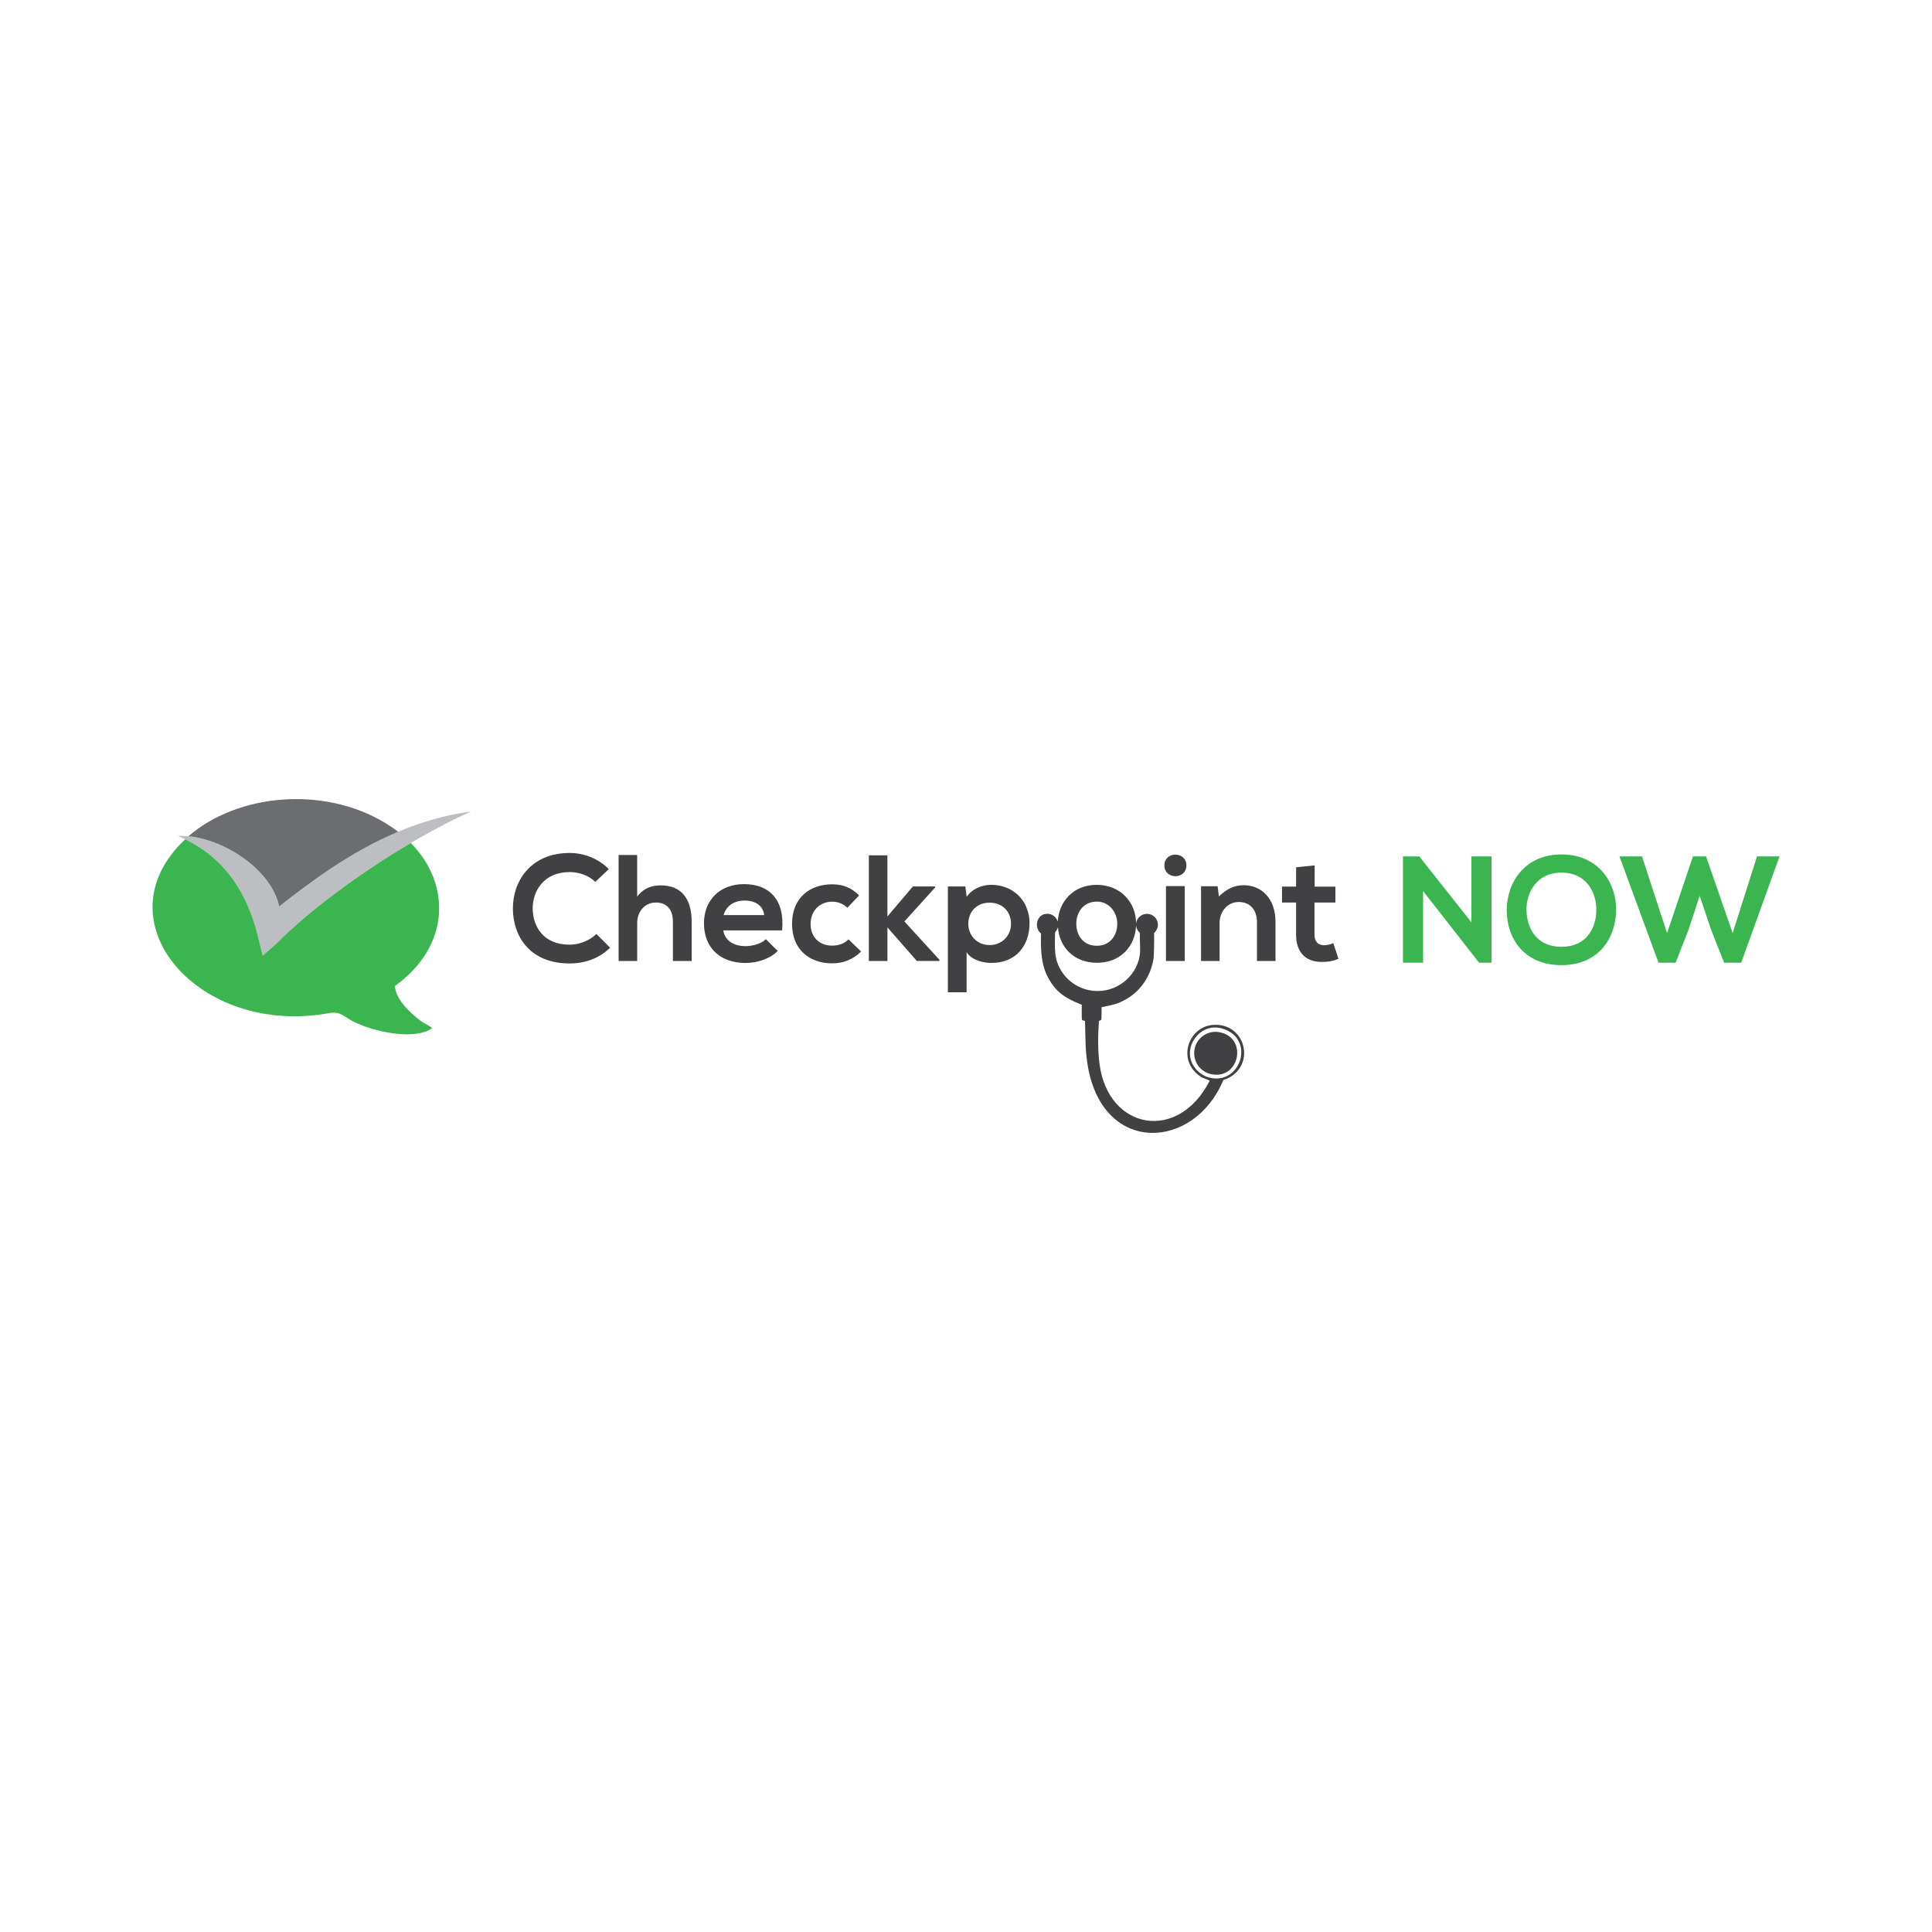
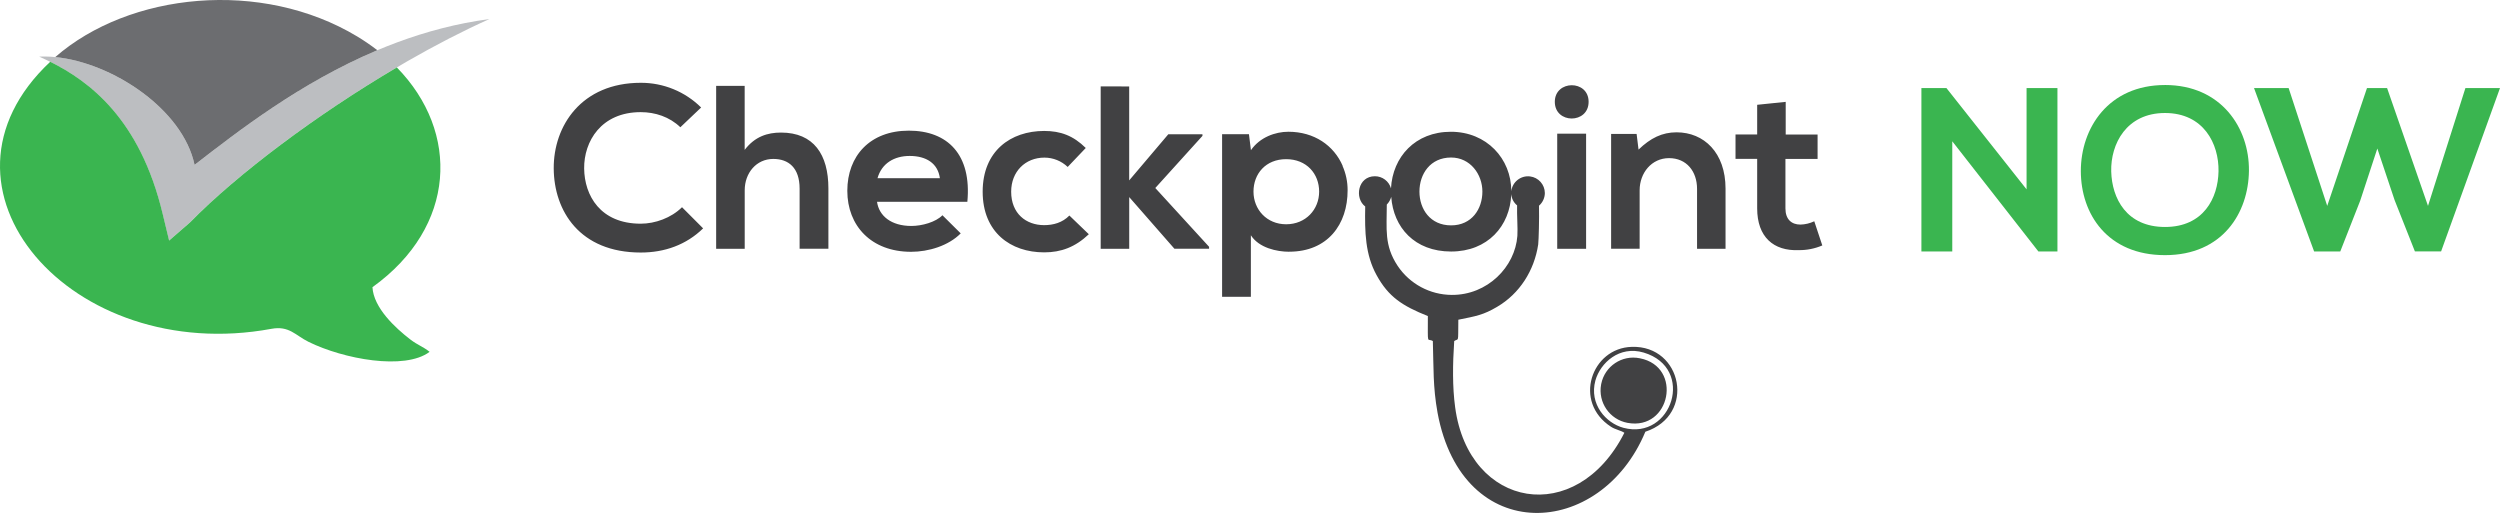
- <svg xmlns="http://www.w3.org/2000/svg" id="Layer_1" data-name="Layer 1" viewBox="0 0 2000 2000">
+ <svg xmlns="http://www.w3.org/2000/svg" id="Layer_1" data-name="Layer 1" viewBox="0 0 1684.24 345.57">
  <defs>
-     <style>.cls-1{fill:#414143;}.cls-1,.cls-4,.cls-5{fill-rule:evenodd;}.cls-2,.cls-5{fill:#3ab550;}.cls-3{fill:#bcbec1;}.cls-4{fill:#6c6d70;}</style>
+     <style>
+       .cls-1 {
+         fill: #bcbec1;
+       }
+ 
+       .cls-2, .cls-3, .cls-4 {
+         fill-rule: evenodd;
+       }
+ 
+       .cls-2, .cls-5 {
+         fill: #3ab550;
+       }
+ 
+       .cls-3 {
+         fill: #6c6d70;
+       }
+ 
+       .cls-4 {
+         fill: #414143;
+       }
+     </style>
  </defs>
-   <path class="cls-1" d="M640.38,885.07h0V994.82h19.24V955.4c0-11.66,7.85-21.11,19.24-21.11,10.27,0,17.74,5.93,17.74,20v40.52H716V954.11c0-22.76-9.89-37.58-31.93-37.58-9,0-17.57,2.6-24.48,11.66V885.07Zm108.7,62.21h0c2.82-10,11.21-15,21.68-15,11.19,0,19,5,20.35,15Zm60.53,15.89h0c3-31.82-13.27-47.93-39.42-47.93-25.38,0-41.45,17-41.45,40.52,0,24.63,16.07,41.1,43,41.1,11.75,0,25.19-4.08,33.4-12.41l-12.32-12.22c-4.47,4.64-13.82,7.22-20.91,7.22-13.65,0-21.85-6.83-23.15-16.28Zm68.73,9.25h0c-4.67,4.81-10.83,6.48-17,6.48-12.13,0-22.21-7.77-22.21-22.55,0-13.51,9.5-22.95,22.4-22.95a22.82,22.82,0,0,1,15.68,6.29l12.17-12.78c-8.41-8.31-17-11.47-28-11.47-22.6,0-41.45,13.51-41.45,40.91s18.85,40.89,41.45,40.89c11.4,0,20.91-3.54,30.06-12.22Zm21.1-87h0V994.82h19.22V960l30.43,34.77h23.37v-1.29l-36.23-39.6L968,918.76v-1.1H945l-26.36,31.09V885.46Zm124.94,92.89h0c-13.09,0-22-10-22-22s8.22-21.86,22-21.86c14,0,22.23,9.83,22.23,21.86s-9,22-22.23,22Zm2,18.51c-8.2,0-20.33-2.58-25.76-11.1v41.46H981.23V917.65h18.1l1.33,10.74c6-8.7,16.43-12.41,25.21-12.41,17.46,0,30.66,9.26,36.61,23l-.11,0a40.33,40.33,0,0,1,3.42,16.32c.08,23.11-13.48,41.49-39.37,41.49Zm-409-30c-7.28,7.22-18.12,11.1-27.82,11.1-27.26,0-37.92-19.05-38.11-37.21s11.4-37.94,38.11-37.94c9.71,0,19.43,3.16,26.7,10.18l14-13.31A57.55,57.55,0,0,0,589.6,883c-40,0-58.84,29.07-58.65,57.72s17.55,56.63,58.65,56.63c16.07,0,30.62-5.18,42-16.28Zm518.11-33.48h0c12.9,0,21.1,11.27,21.1,22.95s-7.1,22.76-21.1,22.76c-14.19,0-21.31-10.93-21.31-22.76s7.3-22.95,21.31-22.95Zm129.72,131.39h0c35.11,10.37,19.07,59.4-13.61,50.7-11.77-3.16-23.19-15.93-18.89-31.82,3.36-12.05,16.26-23.69,32.5-18.88Zm-2.42,3.89h0c28.95,5.73,20.56,48.83-8.41,43.48a22.21,22.21,0,0,1-17.72-26.3,22,22,0,0,1,26.13-17.18ZM1095.19,959.84h0a12.19,12.19,0,0,1-3,5.2c0,16.47-1.88,27.36,7.28,41.25a44.11,44.11,0,0,0,36.42,19.61c24.09.19,42.75-18.87,44.27-39.79.36-5.18-.39-13.7-.19-20.53a10.71,10.71,0,0,1-3.92-7.6c-.77,21.47-15.9,38.69-40.53,38.69-23.9,0-38.86-16.28-40.34-36.83Zm45.19,82.72h0c-.19,16.83.39,12.2-2.78,14.43-1.05,15.7-1.22,30.92.64,44.62,9.16,68.46,81.72,81,114,17.18-2.07-1.48-6.18-2.19-9-4.06-25.79-16.66-13.25-53.12,14-53.83,34-1.12,43.52,45.87,9.14,57.18-30,72.19-123.21,77.88-140-12.8-3.17-17.57-2.61-30.17-3.17-48.29-3.92-2.41-3.36,4.06-3.36-16.84-17.18-6.85-26.53-12.93-34.54-27.57-7.66-13.89-8-29-7.66-46.25-7.4-5.58-5-20.38,6.53-20.38a11.26,11.26,0,0,1,10.83,8.16c1.13-21.11,16.26-38.12,40.34-38.12,24.65,0,40.72,18.14,40.72,40a11.34,11.34,0,0,1,22.6,1.29,11.47,11.47,0,0,1-3.94,8.52c.19,9.08-.17,22.59-.54,26.11-2.63,17.57-12.52,33.13-27.65,42-9.33,5.54-14.19,6.29-26.15,8.7Zm65-146.75h0c0,15,22.77,15,22.77,0,0-14.8-22.77-14.8-22.77,0Zm21.08,21.47h0v77.54H1207V917.28Zm93.94,77.54h0V954.3c0-24.24-14.55-37.94-33-37.94-9.72,0-17.55,3.87-25.61,11.64l-1.3-10.54h-17.18v77.35h19.22V955.4c0-11.66,8.05-21.65,19.81-21.65,12.33,0,18.87,8.89,18.87,20.72v40.35Zm21.31-97h0v20h-14.59v16.45h14.59v33.33c0,19.24,11,28.84,28,28.13a39.08,39.08,0,0,0,15.88-3.16l-5.41-16.28a23.25,23.25,0,0,1-9.35,2.23c-6,0-10.08-3.54-10.08-10.91V934.29h21.66V917.84h-21.48v-22Z" />
-   <path class="cls-2" d="M1523.21,954.8l-54-68.26h-16.86V996.61h20.8V922.4l58,74.21H1544V886.55h-20.8Zm93.25-70.3c-38.11,0-56.7,29-56.7,57.94s17.95,56.67,56.7,56.67,56.23-28.41,56.55-56.84c.32-28.73-18.59-57.78-56.55-57.78Zm0,18.85c26,0,36.38,20.72,36.06,39.25-.32,18.06-10.08,37.53-36.06,37.53s-35.74-19.31-36.23-37.38c-.47-18.53,10.25-39.4,36.23-39.4Zm225.69-16.81h-23.3l-25.21,79.39-27.56-79.39h-13.54l-26.79,79.39-26-79.39h-23.32l40.49,110.07h17.63L1748,962.33l11.51-35.05L1771.13,962l13.69,34.59h17.65Z" />
-   <path class="cls-3" d="M184.32,865.36c39.84-1.89,96,31.91,104.68,72.94,42.07-32.64,111.29-86.69,198.62-98.24-71,31.74-157.1,91.43-201.78,137L271.77,989.3l-4.36-18.08c-16.76-70-56.08-93.75-83.09-105.86Z" />
-   <path class="cls-4" d="M195.13,865.68C245,822.14,334,812.9,398.54,851.77a142.56,142.56,0,0,1,13.57,9.28c-52,21.92-94,54.69-123.12,77.24-7.88-37.43-55.36-68.84-93.87-72.62Z" />
-   <path class="cls-5" d="M408.83,1020.68c.73,13.94,15.49,27.53,25.51,35.24,5,3.84,8.5,4.74,13,8.33-16.76,12.61-58.07,4.87-81.59-6.74-8.79-4.32-13-11-25-8.76-134.66,24.91-239.4-95.17-149-179.92,26.38,13.14,60.43,38.48,75.73,102.38l4.36,18.08,14.08-12.24c32.08-32.72,85.49-72.69,139.34-104.4,42.6,43.51,40.23,107.32-16.35,148Z" />
+   <path class="cls-4" d="M482.47,57.85h0v109.75h19.24v-39.42c0-11.66,7.85-21.11,19.24-21.11,10.27,0,17.74,5.93,17.74,20v40.52h19.4v-40.7c0-22.76-9.89-37.58-31.93-37.58-9,0-17.57,2.6-24.48,11.66v-43.12h-19.21ZM591.17,120.06h0c2.82-10,11.21-15,21.68-15,11.19,0,19,5,20.35,15h-42.03ZM651.7,135.95h0c3-31.82-13.27-47.93-39.42-47.93s-41.45,17-41.45,40.52,16.07,41.1,43,41.1c11.75,0,25.19-4.08,33.4-12.41l-12.32-12.22c-4.47,4.64-13.82,7.22-20.91,7.22-13.65,0-21.85-6.83-23.15-16.28h60.85ZM720.43,145.2h0c-4.67,4.81-10.83,6.48-17,6.48-12.13,0-22.21-7.77-22.21-22.55,0-13.51,9.5-22.95,22.4-22.95,5.84.01,11.45,2.26,15.68,6.29l12.17-12.78c-8.41-8.31-17-11.47-28-11.47-22.6,0-41.45,13.51-41.45,40.91s18.85,40.89,41.45,40.89c11.4,0,20.91-3.54,30.06-12.22l-13.1-12.6ZM741.53,58.2h0v109.4h19.22v-34.82l30.43,34.77h23.37v-1.29l-36.23-39.6,31.77-35.12v-1.1h-23l-26.36,31.09v-63.29l-19.2-.04ZM866.47,151.09h0c-13.09,0-22-10-22-22s8.22-21.86,22-21.86,22.23,9.83,22.23,21.86-9,22-22.23,22ZM868.47,169.6c-8.2,0-20.33-2.58-25.76-11.1v41.46h-19.39v-109.53h18.1l1.33,10.74c6-8.7,16.43-12.41,25.21-12.41,17.46,0,30.66,9.26,36.61,23h-.11c2.26,5.14,3.43,10.7,3.42,16.32.08,23.11-13.48,41.49-39.37,41.49l-.04.03ZM459.47,139.6c-7.28,7.22-18.12,11.1-27.82,11.1-27.26,0-37.92-19.05-38.11-37.21s11.4-37.94,38.11-37.94c9.71,0,19.43,3.16,26.7,10.18l14-13.31c-10.82-10.71-25.44-16.69-40.66-16.64-40,0-58.84,29.07-58.65,57.72s17.55,56.63,58.65,56.63c16.07,0,30.62-5.18,42-16.28l-14.22-14.25ZM977.58,106.12h0c12.9,0,21.1,11.27,21.1,22.95s-7.1,22.76-21.1,22.76-21.31-10.93-21.31-22.76,7.3-22.95,21.31-22.95ZM1107.3,237.51h0c35.11,10.37,19.07,59.4-13.61,50.7-11.77-3.16-23.19-15.93-18.89-31.82,3.36-12.05,16.26-23.69,32.5-18.88ZM1104.88,241.4h0c28.95,5.73,20.56,48.83-8.41,43.48-12.06-2.23-20.03-13.82-17.8-25.88.03-.14.05-.28.08-.42,2.4-11.91,14-19.62,25.91-17.23.07.01.15.03.22.05h0ZM937.28,132.62h0c-.55,1.96-1.58,3.74-3,5.2,0,16.47-1.88,27.36,7.28,41.25,8.13,12.18,21.78,19.52,36.42,19.61,24.09.19,42.75-18.87,44.27-39.79.36-5.18-.39-13.7-.19-20.53-2.31-1.88-3.73-4.63-3.92-7.6-.77,21.47-15.9,38.69-40.53,38.69s-38.86-16.28-40.34-36.83h0ZM982.47,215.34h0c-.19,16.83.39,12.2-2.78,14.43-1.05,15.7-1.22,30.92.64,44.62,9.16,68.46,81.72,81,114,17.18-2.07-1.48-6.18-2.19-9-4.06-25.79-16.66-13.25-53.12,14-53.83,34-1.12,43.52,45.87,9.14,57.18-30,72.19-123.21,77.88-140-12.8-3.17-17.57-2.61-30.17-3.17-48.29-3.92-2.41-3.36,4.06-3.36-16.84-17.18-6.85-26.53-12.93-34.54-27.57-7.66-13.89-8-29-7.66-46.25-7.4-5.58-5-20.38,6.53-20.38,5.03,0,9.45,3.33,10.83,8.16,1.13-21.11,16.26-38.12,40.34-38.12s40.72,18.14,40.72,40c.74-6.22,6.39-10.66,12.6-9.92,5.68.68,9.97,5.48,10,11.21-.04,3.27-1.47,6.37-3.94,8.52.19,9.08-.17,22.59-.54,26.11-2.63,17.57-12.52,33.13-27.65,42-9.33,5.54-14.19,6.29-26.15,8.7v-.05ZM1047.47,68.59h0c0,15,22.77,15,22.77,0s-22.77-14.8-22.77,0ZM1068.55,90.06h0v77.54h-19.46v-77.54h19.46ZM1162.49,167.6h0v-40.52c0-24.24-14.55-37.94-33-37.94-9.72,0-17.55,3.87-25.61,11.64l-1.3-10.54h-17.18v77.35h19.22v-39.41c0-11.66,8.05-21.65,19.81-21.65s18.87,8.89,18.87,20.72v40.35h19.19ZM1183.8,70.6h0v20h-14.59v16.45h14.59v33.33c0,19.24,11,28.84,28,28.13,5.46.07,10.87-1.01,15.88-3.16l-5.41-16.28c-2.93,1.39-6.11,2.15-9.35,2.23-6,0-10.08-3.54-10.08-10.91v-33.32h21.66v-16.45h-21.48v-22l-19.22,1.98Z" />
+   <path class="cls-5" d="M1365.3,127.58l-54-68.26h-16.86v110.07h20.8v-74.21l58,74.21h12.85V59.33h-20.8v68.25ZM1458.55,57.28c-38.11,0-56.7,29-56.7,57.94s17.95,56.67,56.7,56.67,56.23-28.41,56.55-56.84c.32-28.73-18.59-57.78-56.55-57.78h0ZM1458.55,76.13c26,0,36.38,20.72,36.06,39.25-.32,18.06-10.08,37.53-36.06,37.53s-35.74-19.31-36.23-37.38c-.47-18.53,10.25-39.4,36.23-39.4ZM1684.24,59.32h-23.3l-25.21,79.39-27.56-79.39h-13.54l-26.79,79.39-26-79.39h-23.32l40.49,110.07h17.63l13.45-34.28,11.51-35.05,11.62,34.72,13.69,34.59h17.65l39.68-110.05Z" />
+   <path class="cls-1" d="M26.41,38.14c39.84-1.89,96,31.91,104.68,72.94,42.07-32.64,111.29-86.69,198.62-98.24-71,31.74-157.1,91.43-201.78,137l-14.07,12.24-4.36-18.08C92.74,74,53.42,50.25,26.41,38.14Z" />
+   <path class="cls-3" d="M37.22,38.46C87.09-5.08,176.09-14.32,240.63,24.55c4.7,2.83,9.23,5.93,13.57,9.28-52,21.92-94,54.69-123.12,77.24-7.88-37.43-55.36-68.84-93.87-72.62h0Z" />
+   <path class="cls-2" d="M250.92,193.46c.73,13.94,15.49,27.53,25.51,35.24,5,3.84,8.5,4.74,13,8.33-16.76,12.61-58.07,4.87-81.59-6.74-8.79-4.32-13-11-25-8.76C48.18,246.44-56.56,126.36,33.84,41.61c26.38,13.14,60.43,38.48,75.73,102.38l4.36,18.08,14.08-12.24c32.08-32.72,85.49-72.69,139.34-104.4,42.6,43.51,40.23,107.32-16.35,148l-.08.03Z" />
</svg>
